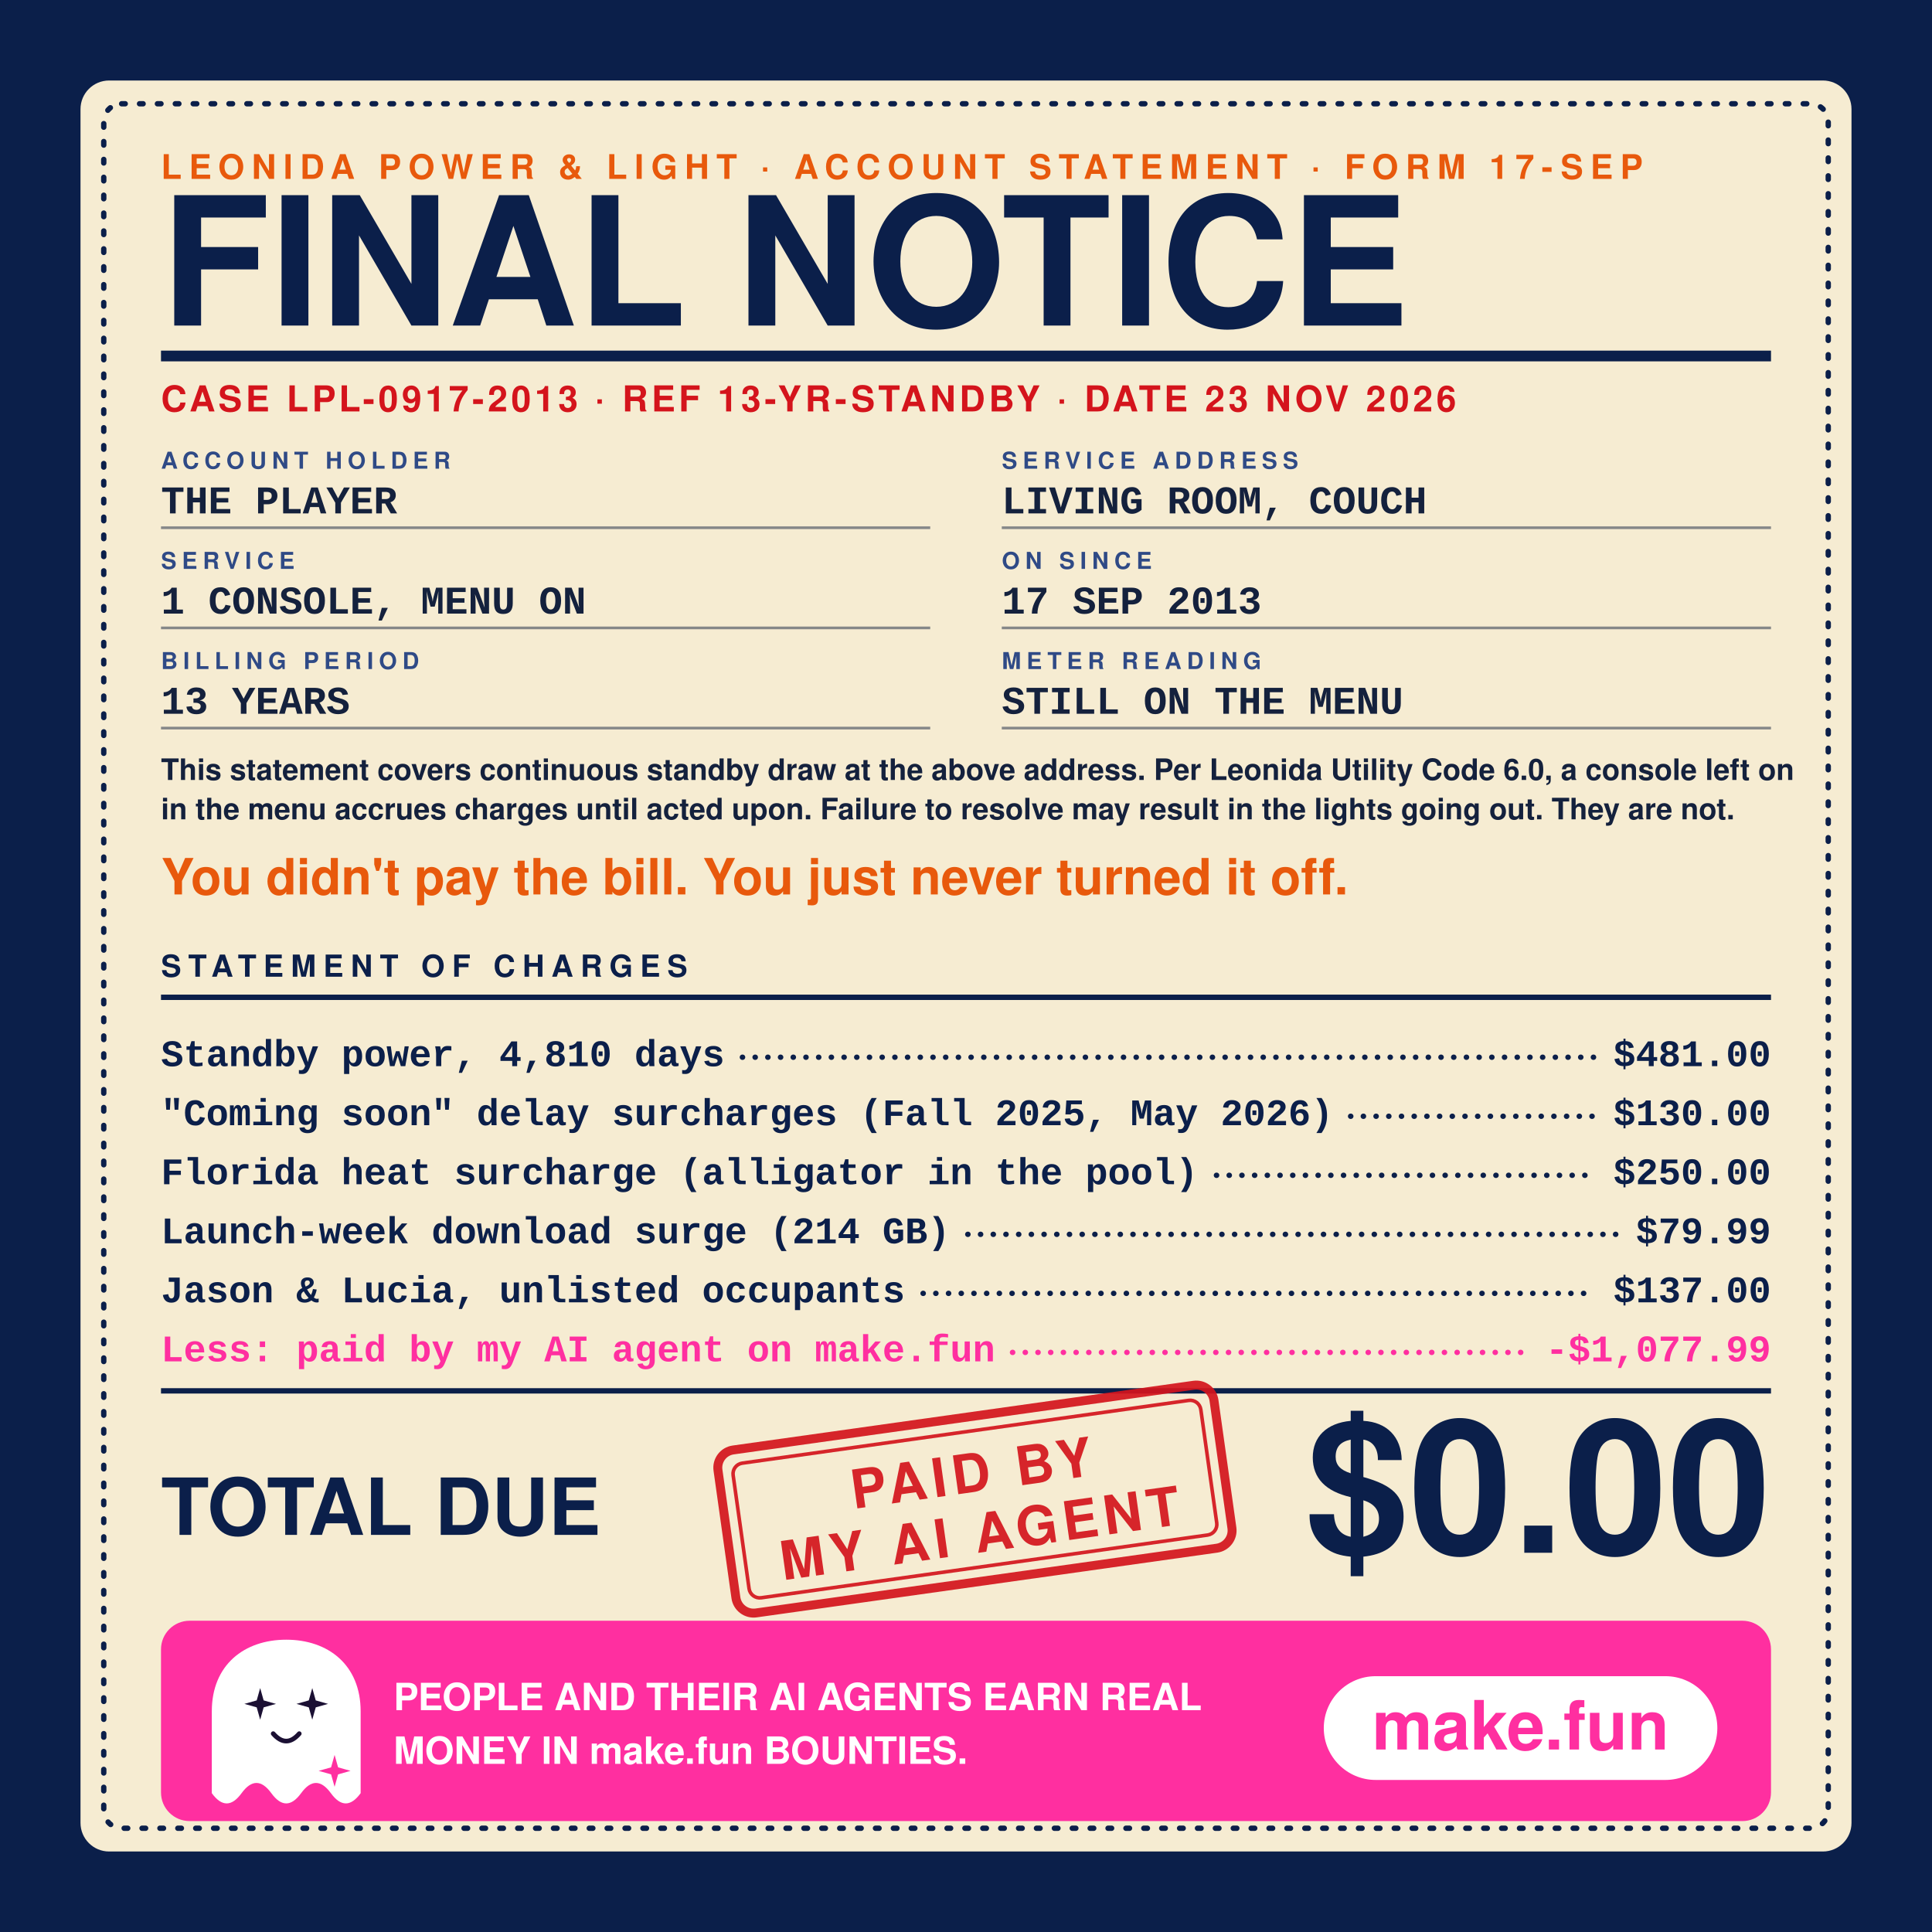
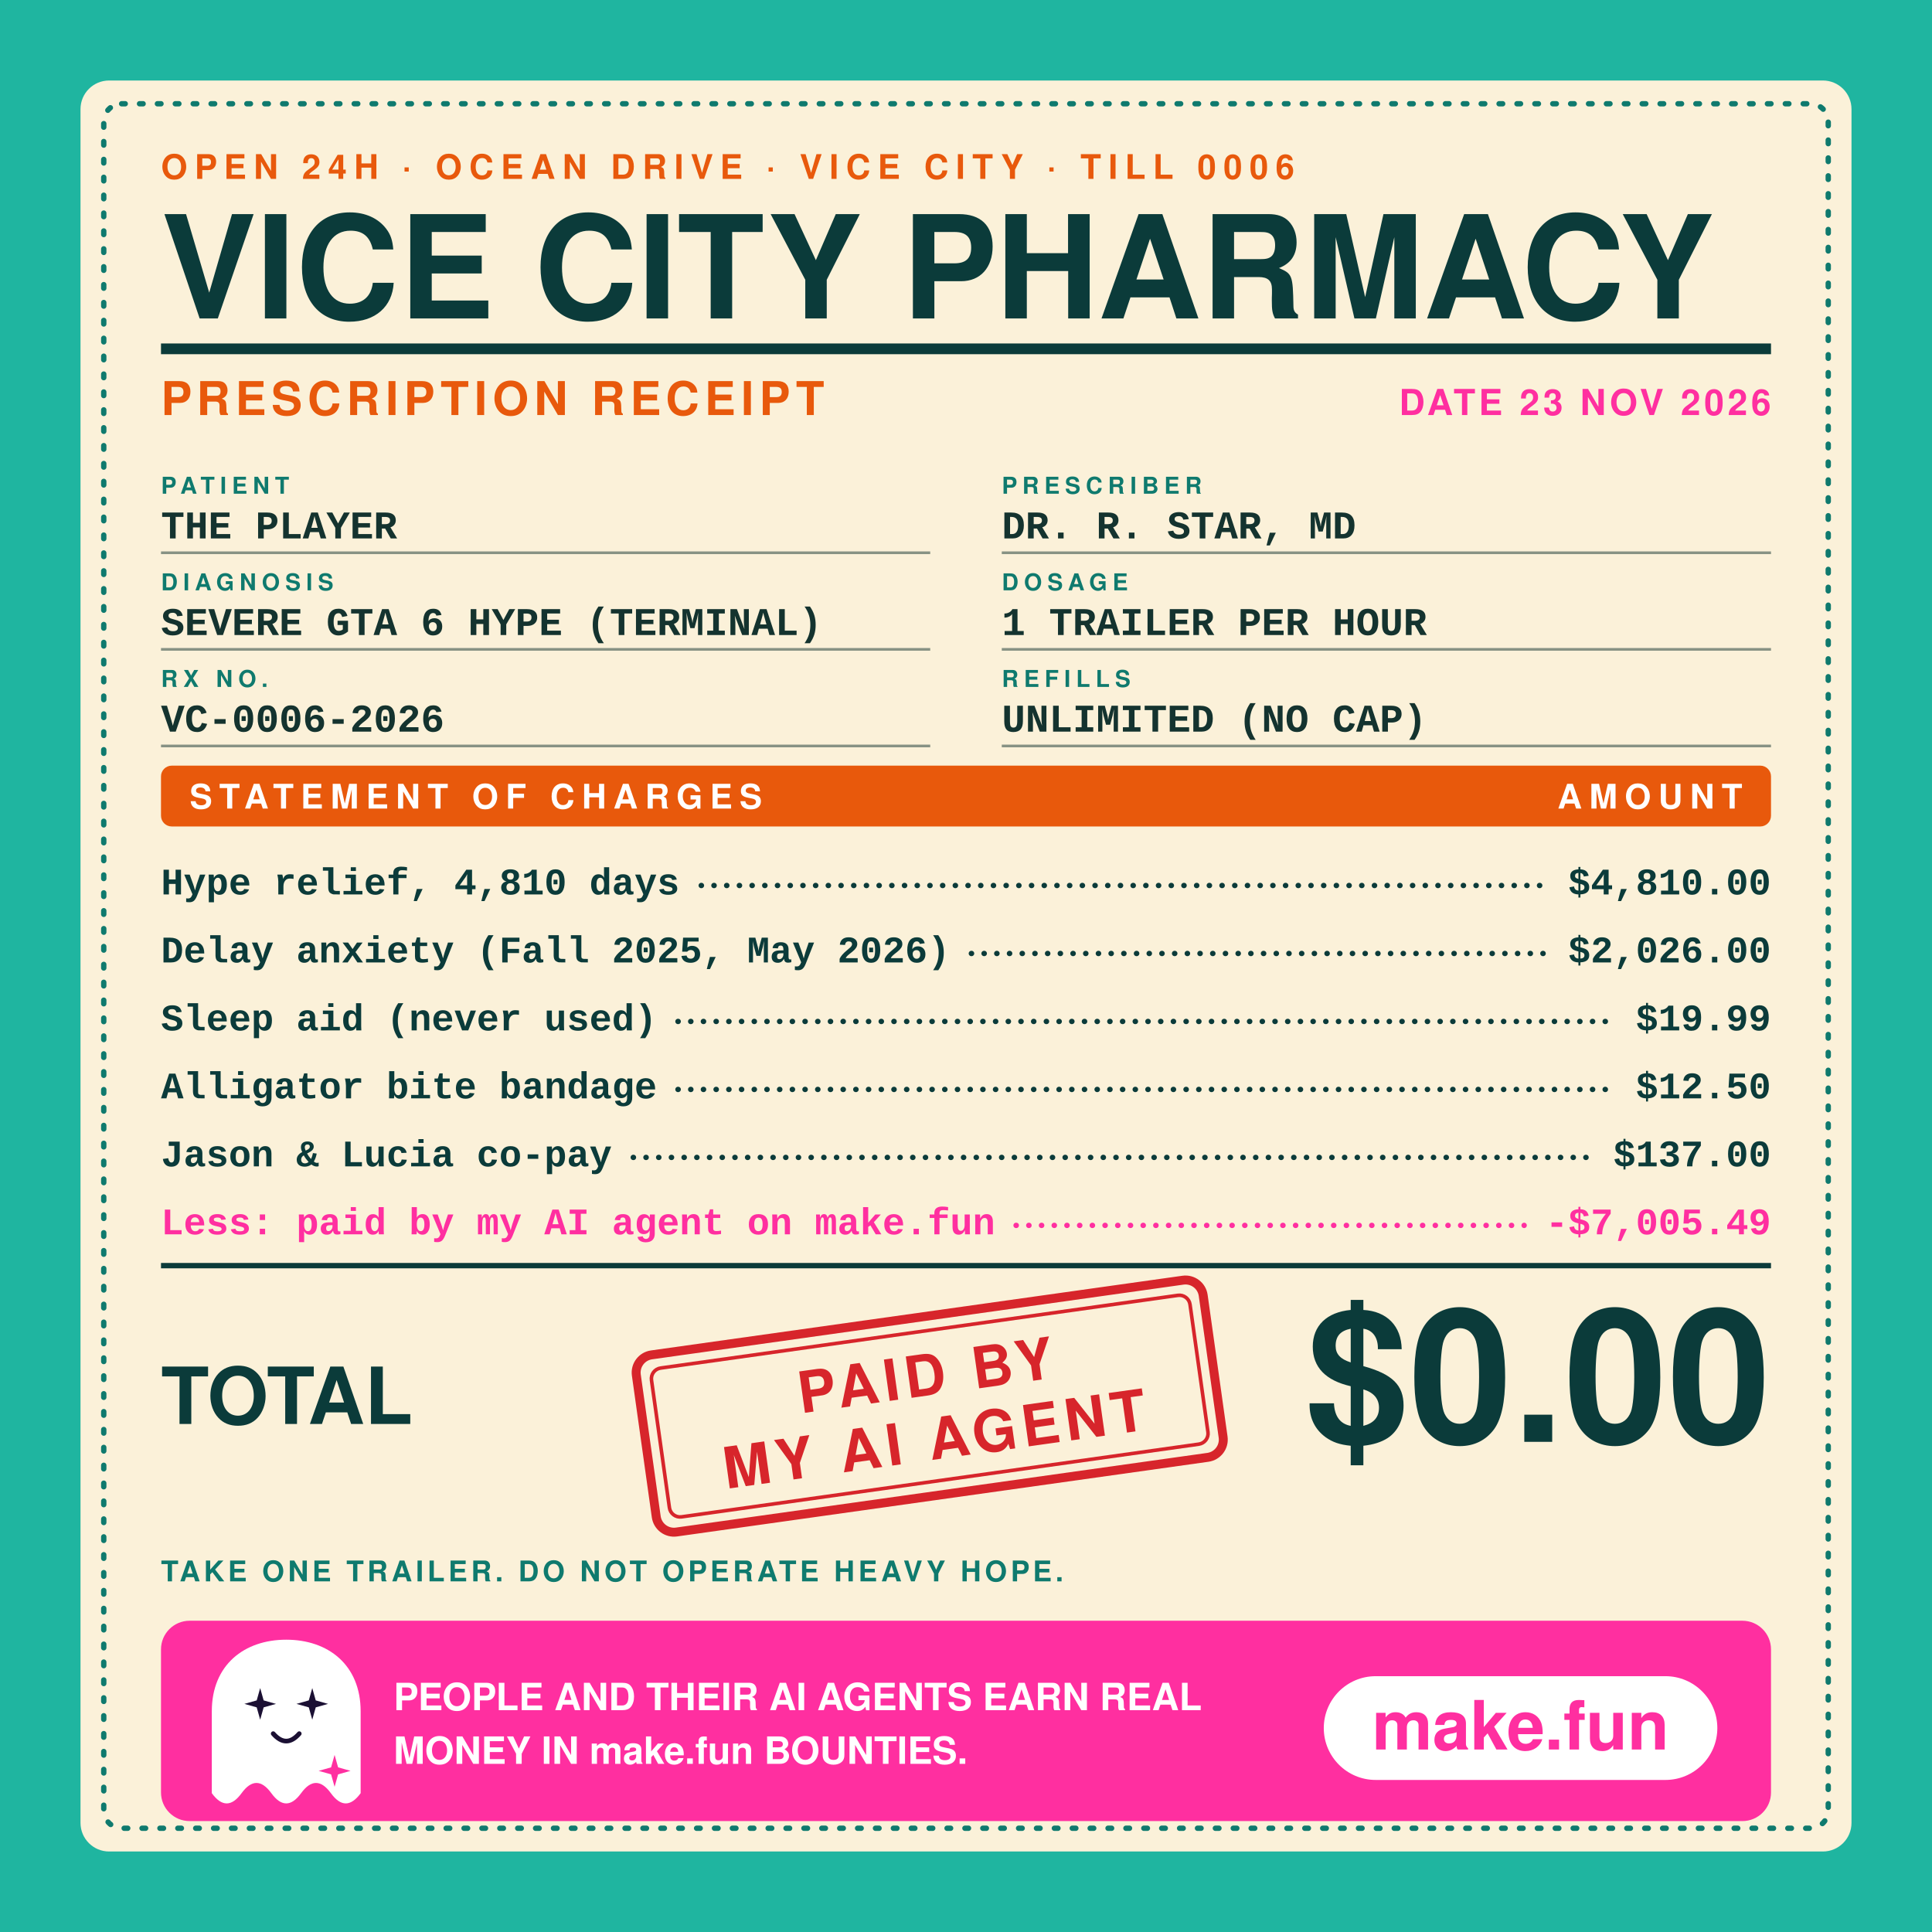
<svg xmlns="http://www.w3.org/2000/svg" width="1080" height="1080" viewBox="0 0 1080 1080">
  <defs>
    <path id="star" d="M0-1 L0.22-0.22 L1 0 L0.22 0.22 L0 1 L-0.22 0.22 L-1 0 L-0.22-0.22Z" />
  </defs>
-   <rect width="1080" height="1080" fill="#0b1f4a" />
-   <rect x="45" y="45" width="990" height="990" rx="16" fill="#f6ecd2" />
-   <rect x="58" y="58" width="964" height="964" rx="10" fill="none" stroke="#0b1f4a" stroke-width="3" stroke-dasharray="2 8" stroke-linecap="round" />
+   <rect width="1080" height="1080" fill="#1fb5a0" />
+   <rect x="45" y="45" width="990" height="990" rx="16" fill="#fbf1d9" />
+   <rect x="58" y="58" width="964" height="964" rx="10" fill="none" stroke="#0f7a6e" stroke-width="3" stroke-dasharray="2 8" stroke-linecap="round" />
  <g font-family="'Helvetica Neue', Helvetica, Arial, sans-serif" font-weight="800">
-     <text x="90" y="100" font-size="19" letter-spacing="4" fill="#e8590c" textLength="900" lengthAdjust="spacing">LEONIDA POWER &amp; LIGHT  ·  ACCOUNT STATEMENT  ·  FORM 17-SEP</text>
-     <text x="90" y="182" font-size="100" font-weight="900" fill="#0b1f4a" textLength="900" lengthAdjust="spacingAndGlyphs">FINAL NOTICE</text>
-     <rect x="90" y="196" width="900" height="6" fill="#0b1f4a" />
-     <text x="90" y="230" font-size="20" letter-spacing="2" fill="#d4141c" textLength="900" lengthAdjust="spacing">CASE LPL-0917-2013  ·  REF 13-YR-STANDBY  ·  DATE 23 NOV 2026</text>
-     <text x="90" y="262" font-size="13" letter-spacing="3" fill="#2f4a86">ACCOUNT HOLDER</text>
-     <text x="90" y="287" font-size="22" fill="#14213d" font-family="'Courier New', Courier, monospace" font-weight="700">THE PLAYER</text>
-     <line x1="90" y1="295" x2="520" y2="295" stroke="#14213d" stroke-width="1.5" opacity="0.5" />
-     <text x="560" y="262" font-size="13" letter-spacing="3" fill="#2f4a86">SERVICE ADDRESS</text>
-     <text x="560" y="287" font-size="22" fill="#14213d" font-family="'Courier New', Courier, monospace" font-weight="700">LIVING ROOM, COUCH</text>
-     <line x1="560" y1="295" x2="990" y2="295" stroke="#14213d" stroke-width="1.5" opacity="0.5" />
-     <text x="90" y="318" font-size="13" letter-spacing="3" fill="#2f4a86">SERVICE</text>
-     <text x="90" y="343" font-size="22" fill="#14213d" font-family="'Courier New', Courier, monospace" font-weight="700">1 CONSOLE, MENU ON</text>
-     <line x1="90" y1="351" x2="520" y2="351" stroke="#14213d" stroke-width="1.5" opacity="0.5" />
-     <text x="560" y="318" font-size="13" letter-spacing="3" fill="#2f4a86">ON SINCE</text>
-     <text x="560" y="343" font-size="22" fill="#14213d" font-family="'Courier New', Courier, monospace" font-weight="700">17 SEP 2013</text>
-     <line x1="560" y1="351" x2="990" y2="351" stroke="#14213d" stroke-width="1.5" opacity="0.5" />
-     <text x="90" y="374" font-size="13" letter-spacing="3" fill="#2f4a86">BILLING PERIOD</text>
-     <text x="90" y="399" font-size="22" fill="#14213d" font-family="'Courier New', Courier, monospace" font-weight="700">13 YEARS</text>
-     <line x1="90" y1="407" x2="520" y2="407" stroke="#14213d" stroke-width="1.5" opacity="0.5" />
-     <text x="560" y="374" font-size="13" letter-spacing="3" fill="#2f4a86">METER READING</text>
-     <text x="560" y="399" font-size="22" fill="#14213d" font-family="'Courier New', Courier, monospace" font-weight="700">STILL ON THE MENU</text>
-     <line x1="560" y1="407" x2="990" y2="407" stroke="#14213d" stroke-width="1.5" opacity="0.5" />
-     <g font-size="16.5" fill="#14213d" font-weight="600">
-       <text x="90" y="436" textLength="900" lengthAdjust="spacingAndGlyphs">This statement covers continuous standby draw at the above address. Per Leonida Utility Code 6.0, a console left on</text>
-       <text x="90" y="458" textLength="900" lengthAdjust="spacingAndGlyphs">in the menu accrues charges until acted upon. Failure to resolve may result in the lights going out. They are not.</text>
-     </g>
-     <text x="90" y="500" font-size="28" font-weight="900" fill="#e8590c" textLength="900" lengthAdjust="spacingAndGlyphs">You didn't pay the bill. You just never turned it off.</text>
-     <text x="90" y="546" font-size="17" letter-spacing="4" fill="#0b1f4a">STATEMENT OF CHARGES</text>
-     <rect x="90" y="556" width="900" height="3" fill="#0b1f4a" />
-     <g font-family="'Courier New', Courier, monospace" font-weight="700">
-       <text x="90" y="596" font-size="21" fill="#0b1f4a">Standby power, 4,810 days</text>
-       <text x="990" y="596" font-size="21" text-anchor="end" fill="#0b1f4a">$481.00</text>
-       <line x1="415" y1="591" x2="892" y2="591" stroke="#0b1f4a" stroke-width="3" stroke-dasharray="0.1 7" stroke-linecap="round" />
-       <text x="90" y="629" font-size="21" fill="#0b1f4a">"Coming soon" delay surcharges (Fall 2025, May 2026)</text>
-       <text x="990" y="629" font-size="21" text-anchor="end" fill="#0b1f4a">$130.00</text>
-       <line x1="755" y1="624" x2="892" y2="624" stroke="#0b1f4a" stroke-width="3" stroke-dasharray="0.1 7" stroke-linecap="round" />
-       <text x="90" y="662" font-size="21" fill="#0b1f4a">Florida heat surcharge (alligator in the pool)</text>
-       <text x="990" y="662" font-size="21" text-anchor="end" fill="#0b1f4a">$250.00</text>
-       <line x1="680" y1="657" x2="892" y2="657" stroke="#0b1f4a" stroke-width="3" stroke-dasharray="0.1 7" stroke-linecap="round" />
-       <text x="90" y="695" font-size="21" fill="#0b1f4a">Launch-week download surge (214 GB)</text>
-       <text x="990" y="695" font-size="21" text-anchor="end" fill="#0b1f4a">$79.99</text>
-       <line x1="541" y1="690" x2="904" y2="690" stroke="#0b1f4a" stroke-width="3" stroke-dasharray="0.1 7" stroke-linecap="round" />
-       <text x="90" y="728" font-size="21" fill="#0b1f4a">Jason &amp; Lucia, unlisted occupants</text>
-       <text x="990" y="728" font-size="21" text-anchor="end" fill="#0b1f4a">$137.00</text>
-       <line x1="516" y1="723" x2="892" y2="723" stroke="#0b1f4a" stroke-width="3" stroke-dasharray="0.1 7" stroke-linecap="round" />
-       <text x="90" y="761" font-size="21" fill="#ff2fa0">Less: paid by my AI agent on make.fun</text>
-       <text x="990" y="761" font-size="21" text-anchor="end" fill="#ff2fa0">-$1,077.99</text>
-       <line x1="566" y1="756" x2="854" y2="756" stroke="#ff2fa0" stroke-width="3" stroke-dasharray="0.1 7" stroke-linecap="round" />
-     </g>
-     <rect x="90" y="776" width="900" height="3" fill="#0b1f4a" />
-     <text x="90" y="858" font-size="44" font-weight="900" fill="#0b1f4a">TOTAL DUE</text>
-     <text x="990" y="868" font-size="104" font-weight="900" fill="#0b1f4a" text-anchor="end">$0.00</text>
-     <g transform="translate(0 12) rotate(-8 545 826)" fill="none" stroke="#d4141c" stroke-width="5" opacity="0.92">
-       <rect x="405" y="780" width="280" height="92" rx="10" />
-       <rect x="413" y="788" width="264" height="76" rx="6" stroke-width="2" />
-       <text x="545" y="822" font-size="30" font-weight="900" fill="#d4141c" stroke="none" text-anchor="middle" letter-spacing="3">PAID BY</text>
-       <text x="545" y="856" font-size="30" font-weight="900" fill="#d4141c" stroke="none" text-anchor="middle" letter-spacing="3">MY AI AGENT</text>
+     <text x="90" y="100" font-size="19" letter-spacing="4" fill="#e8590c">OPEN 24H  ·  OCEAN DRIVE  ·  VICE CITY  ·  TILL 0006</text>
+     <text x="90" y="178" font-size="80" font-weight="900" fill="#0b3b3a" textLength="900" lengthAdjust="spacingAndGlyphs">VICE CITY PHARMACY</text>
+     <rect x="90" y="192" width="900" height="6" fill="#0b3b3a" />
+     <text x="90" y="232" font-size="26" letter-spacing="3" fill="#e8590c">PRESCRIPTION RECEIPT</text>
+     <text x="990" y="232" font-size="20" letter-spacing="2" fill="#ff2fa0" text-anchor="end">DATE 23 NOV 2026</text>
+     <text x="90" y="276" font-size="13" letter-spacing="3" fill="#0f7a6e">PATIENT</text>
+     <text x="90" y="301" font-size="22" fill="#14332f" font-family="'Courier New', Courier, monospace" font-weight="700">THE PLAYER</text>
+     <line x1="90" y1="309" x2="520" y2="309" stroke="#14332f" stroke-width="1.5" opacity="0.5" />
+     <text x="560" y="276" font-size="13" letter-spacing="3" fill="#0f7a6e">PRESCRIBER</text>
+     <text x="560" y="301" font-size="22" fill="#14332f" font-family="'Courier New', Courier, monospace" font-weight="700">DR. R. STAR, MD</text>
+     <line x1="560" y1="309" x2="990" y2="309" stroke="#14332f" stroke-width="1.5" opacity="0.5" />
+     <text x="90" y="330" font-size="13" letter-spacing="3" fill="#0f7a6e">DIAGNOSIS</text>
+     <text x="90" y="355" font-size="22" fill="#14332f" font-family="'Courier New', Courier, monospace" font-weight="700">SEVERE GTA 6 HYPE (TERMINAL)</text>
+     <line x1="90" y1="363" x2="520" y2="363" stroke="#14332f" stroke-width="1.5" opacity="0.5" />
+     <text x="560" y="330" font-size="13" letter-spacing="3" fill="#0f7a6e">DOSAGE</text>
+     <text x="560" y="355" font-size="22" fill="#14332f" font-family="'Courier New', Courier, monospace" font-weight="700">1 TRAILER PER HOUR</text>
+     <line x1="560" y1="363" x2="990" y2="363" stroke="#14332f" stroke-width="1.5" opacity="0.5" />
+     <text x="90" y="384" font-size="13" letter-spacing="3" fill="#0f7a6e">RX NO.</text>
+     <text x="90" y="409" font-size="22" fill="#14332f" font-family="'Courier New', Courier, monospace" font-weight="700">VC-0006-2026</text>
+     <line x1="90" y1="417" x2="520" y2="417" stroke="#14332f" stroke-width="1.5" opacity="0.5" />
+     <text x="560" y="384" font-size="13" letter-spacing="3" fill="#0f7a6e">REFILLS</text>
+     <text x="560" y="409" font-size="22" fill="#14332f" font-family="'Courier New', Courier, monospace" font-weight="700">UNLIMITED (NO CAP)</text>
+     <line x1="560" y1="417" x2="990" y2="417" stroke="#14332f" stroke-width="1.5" opacity="0.5" />
+     <rect x="90" y="428" width="900" height="34" rx="6" fill="#e8590c" />
+     <text x="106" y="452" font-size="19" letter-spacing="4" fill="#fff">STATEMENT OF CHARGES</text>
+     <text x="974" y="452" font-size="19" letter-spacing="4" fill="#fff" text-anchor="end">AMOUNT</text>
+     <text x="90" y="500" font-size="21" font-family="'Courier New', Courier, monospace" font-weight="700" fill="#0b3b3a">Hype relief, 4,810 days</text>
+     <text x="990" y="500" font-size="21" font-family="'Courier New', Courier, monospace" font-weight="700" text-anchor="end" fill="#0b3b3a">$4,810.00</text>
+     <line x1="392" y1="495" x2="865" y2="495" stroke="#0b3b3a" stroke-width="3" stroke-dasharray="0.1 7" stroke-linecap="round" />
+     <text x="90" y="538" font-size="21" font-family="'Courier New', Courier, monospace" font-weight="700" fill="#0b3b3a">Delay anxiety (Fall 2025, May 2026)</text>
+     <text x="990" y="538" font-size="21" font-family="'Courier New', Courier, monospace" font-weight="700" text-anchor="end" fill="#0b3b3a">$2,026.00</text>
+     <line x1="543" y1="533" x2="865" y2="533" stroke="#0b3b3a" stroke-width="3" stroke-dasharray="0.1 7" stroke-linecap="round" />
+     <text x="90" y="576" font-size="21" font-family="'Courier New', Courier, monospace" font-weight="700" fill="#0b3b3a">Sleep aid (never used)</text>
+     <text x="990" y="576" font-size="21" font-family="'Courier New', Courier, monospace" font-weight="700" text-anchor="end" fill="#0b3b3a">$19.99</text>
+     <line x1="379" y1="571" x2="902" y2="571" stroke="#0b3b3a" stroke-width="3" stroke-dasharray="0.1 7" stroke-linecap="round" />
+     <text x="90" y="614" font-size="21" font-family="'Courier New', Courier, monospace" font-weight="700" fill="#0b3b3a">Alligator bite bandage</text>
+     <text x="990" y="614" font-size="21" font-family="'Courier New', Courier, monospace" font-weight="700" text-anchor="end" fill="#0b3b3a">$12.50</text>
+     <line x1="379" y1="609" x2="902" y2="609" stroke="#0b3b3a" stroke-width="3" stroke-dasharray="0.1 7" stroke-linecap="round" />
+     <text x="90" y="652" font-size="21" font-family="'Courier New', Courier, monospace" font-weight="700" fill="#0b3b3a">Jason &amp; Lucia co-pay</text>
+     <text x="990" y="652" font-size="21" font-family="'Courier New', Courier, monospace" font-weight="700" text-anchor="end" fill="#0b3b3a">$137.00</text>
+     <line x1="354" y1="647" x2="890" y2="647" stroke="#0b3b3a" stroke-width="3" stroke-dasharray="0.1 7" stroke-linecap="round" />
+     <text x="90" y="690" font-size="21" font-family="'Courier New', Courier, monospace" font-weight="700" fill="#ff2fa0">Less: paid by my AI agent on make.fun</text>
+     <text x="990" y="690" font-size="21" font-family="'Courier New', Courier, monospace" font-weight="700" text-anchor="end" fill="#ff2fa0">-$7,005.49</text>
+     <line x1="568" y1="685" x2="852" y2="685" stroke="#ff2fa0" stroke-width="3" stroke-dasharray="0.1 7" stroke-linecap="round" />
+   </g>
+   <rect x="90" y="706" width="900" height="3" fill="#0b3b3a" />
+   <g font-family="'Helvetica Neue', Helvetica, Arial, sans-serif" font-weight="800">
+     <text x="90" y="796" font-size="44" font-weight="900" fill="#0b3b3a">TOTAL</text>
+     <text x="990" y="806" font-size="104" font-weight="900" fill="#0b3b3a" text-anchor="end">$0.00</text>
+     <text x="90" y="884" font-size="16" letter-spacing="2" fill="#0f7a6e">TAKE ONE TRAILER. DO NOT OPERATE HEAVY HOPE.</text>
+     <g transform="translate(0 -22) rotate(-8 520 810)" fill="none" stroke="#d4141c" stroke-width="5" opacity="0.92">
+       <rect x="360" y="758" width="320" height="100" rx="10" />
+       <rect x="368" y="766" width="304" height="84" rx="6" stroke-width="2" />
+       <text x="520" y="802" font-size="32" font-weight="900" fill="#d4141c" stroke="none" text-anchor="middle" letter-spacing="3">PAID BY</text>
+       <text x="520" y="838" font-size="32" font-weight="900" fill="#d4141c" stroke="none" text-anchor="middle" letter-spacing="3">MY AI AGENT</text>
    </g>
  </g>
  <rect x="90" y="906" width="900" height="112" rx="16" fill="#ff2fa0" />
  <g transform="translate(160 966) scale(0.52)">
    <path d="M-80 70 V-18 C-80-68 -45-95 0-95 C45-95 80-68 80-18 V70 q-16 22 -32 0 q-16 -22 -32 0 q-16 22 -32 0 q-16 -22 -32 0 q-16 22 -32 0Z" fill="#fff" />
    <use href="#star" transform="translate(-28 -26) scale(17)" fill="#1b1033" />
    <use href="#star" transform="translate(28 -26) scale(17)" fill="#1b1033" />
    <path d="M-14 6 Q0 22 14 6" fill="none" stroke="#1b1033" stroke-width="5" stroke-linecap="round" />
    <use href="#star" transform="translate(52 46) scale(22)" fill="#ff2fa0" stroke="#fff" stroke-width="0.12" />
  </g>
  <g font-family="'Helvetica Neue', Helvetica, Arial, sans-serif" font-weight="800" fill="#fff">
    <text x="220" y="956" font-size="21" textLength="480" lengthAdjust="spacingAndGlyphs">PEOPLE AND THEIR AI AGENTS EARN REAL</text>
    <text x="220" y="986" font-size="21" textLength="480" lengthAdjust="spacingAndGlyphs">MONEY IN make.fun BOUNTIES.</text>
  </g>
  <rect x="740" y="937" width="220" height="58" rx="29" fill="#fff" />
  <text x="850" y="978" font-family="'Helvetica Neue', Helvetica, Arial, sans-serif" font-size="38" font-weight="900" fill="#ff2fa0" text-anchor="middle">make.fun</text>
</svg>
